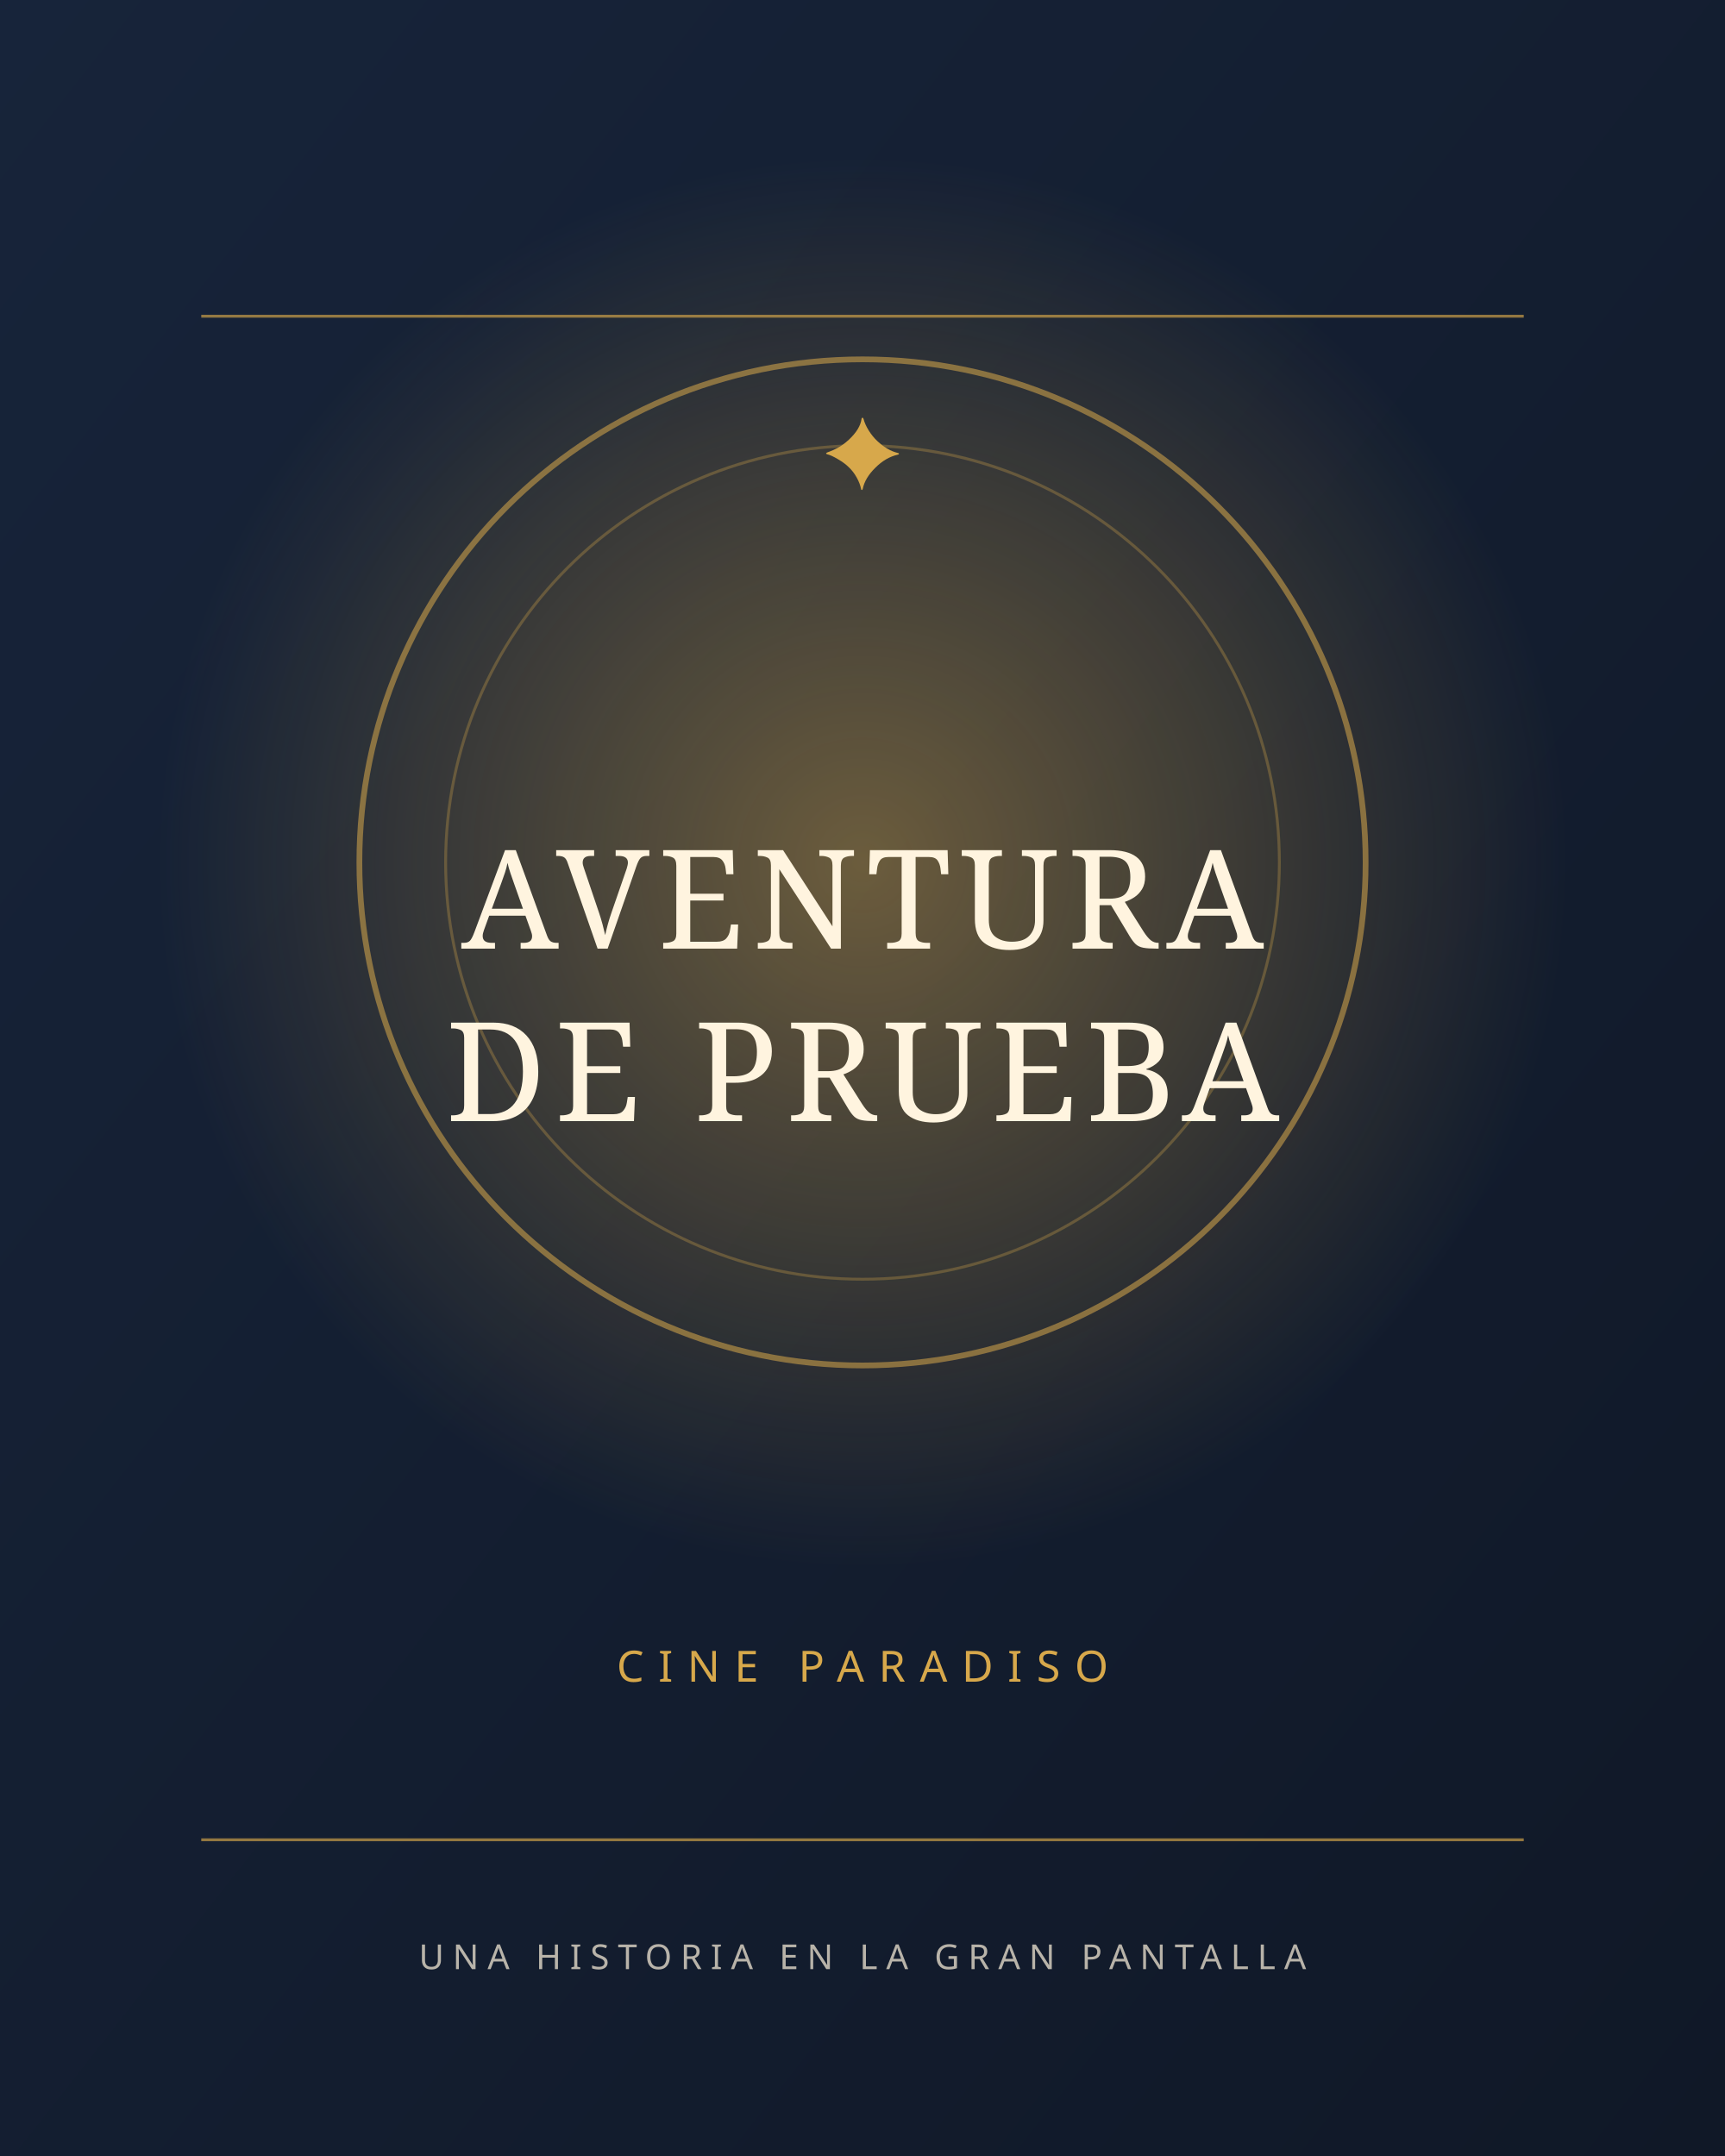
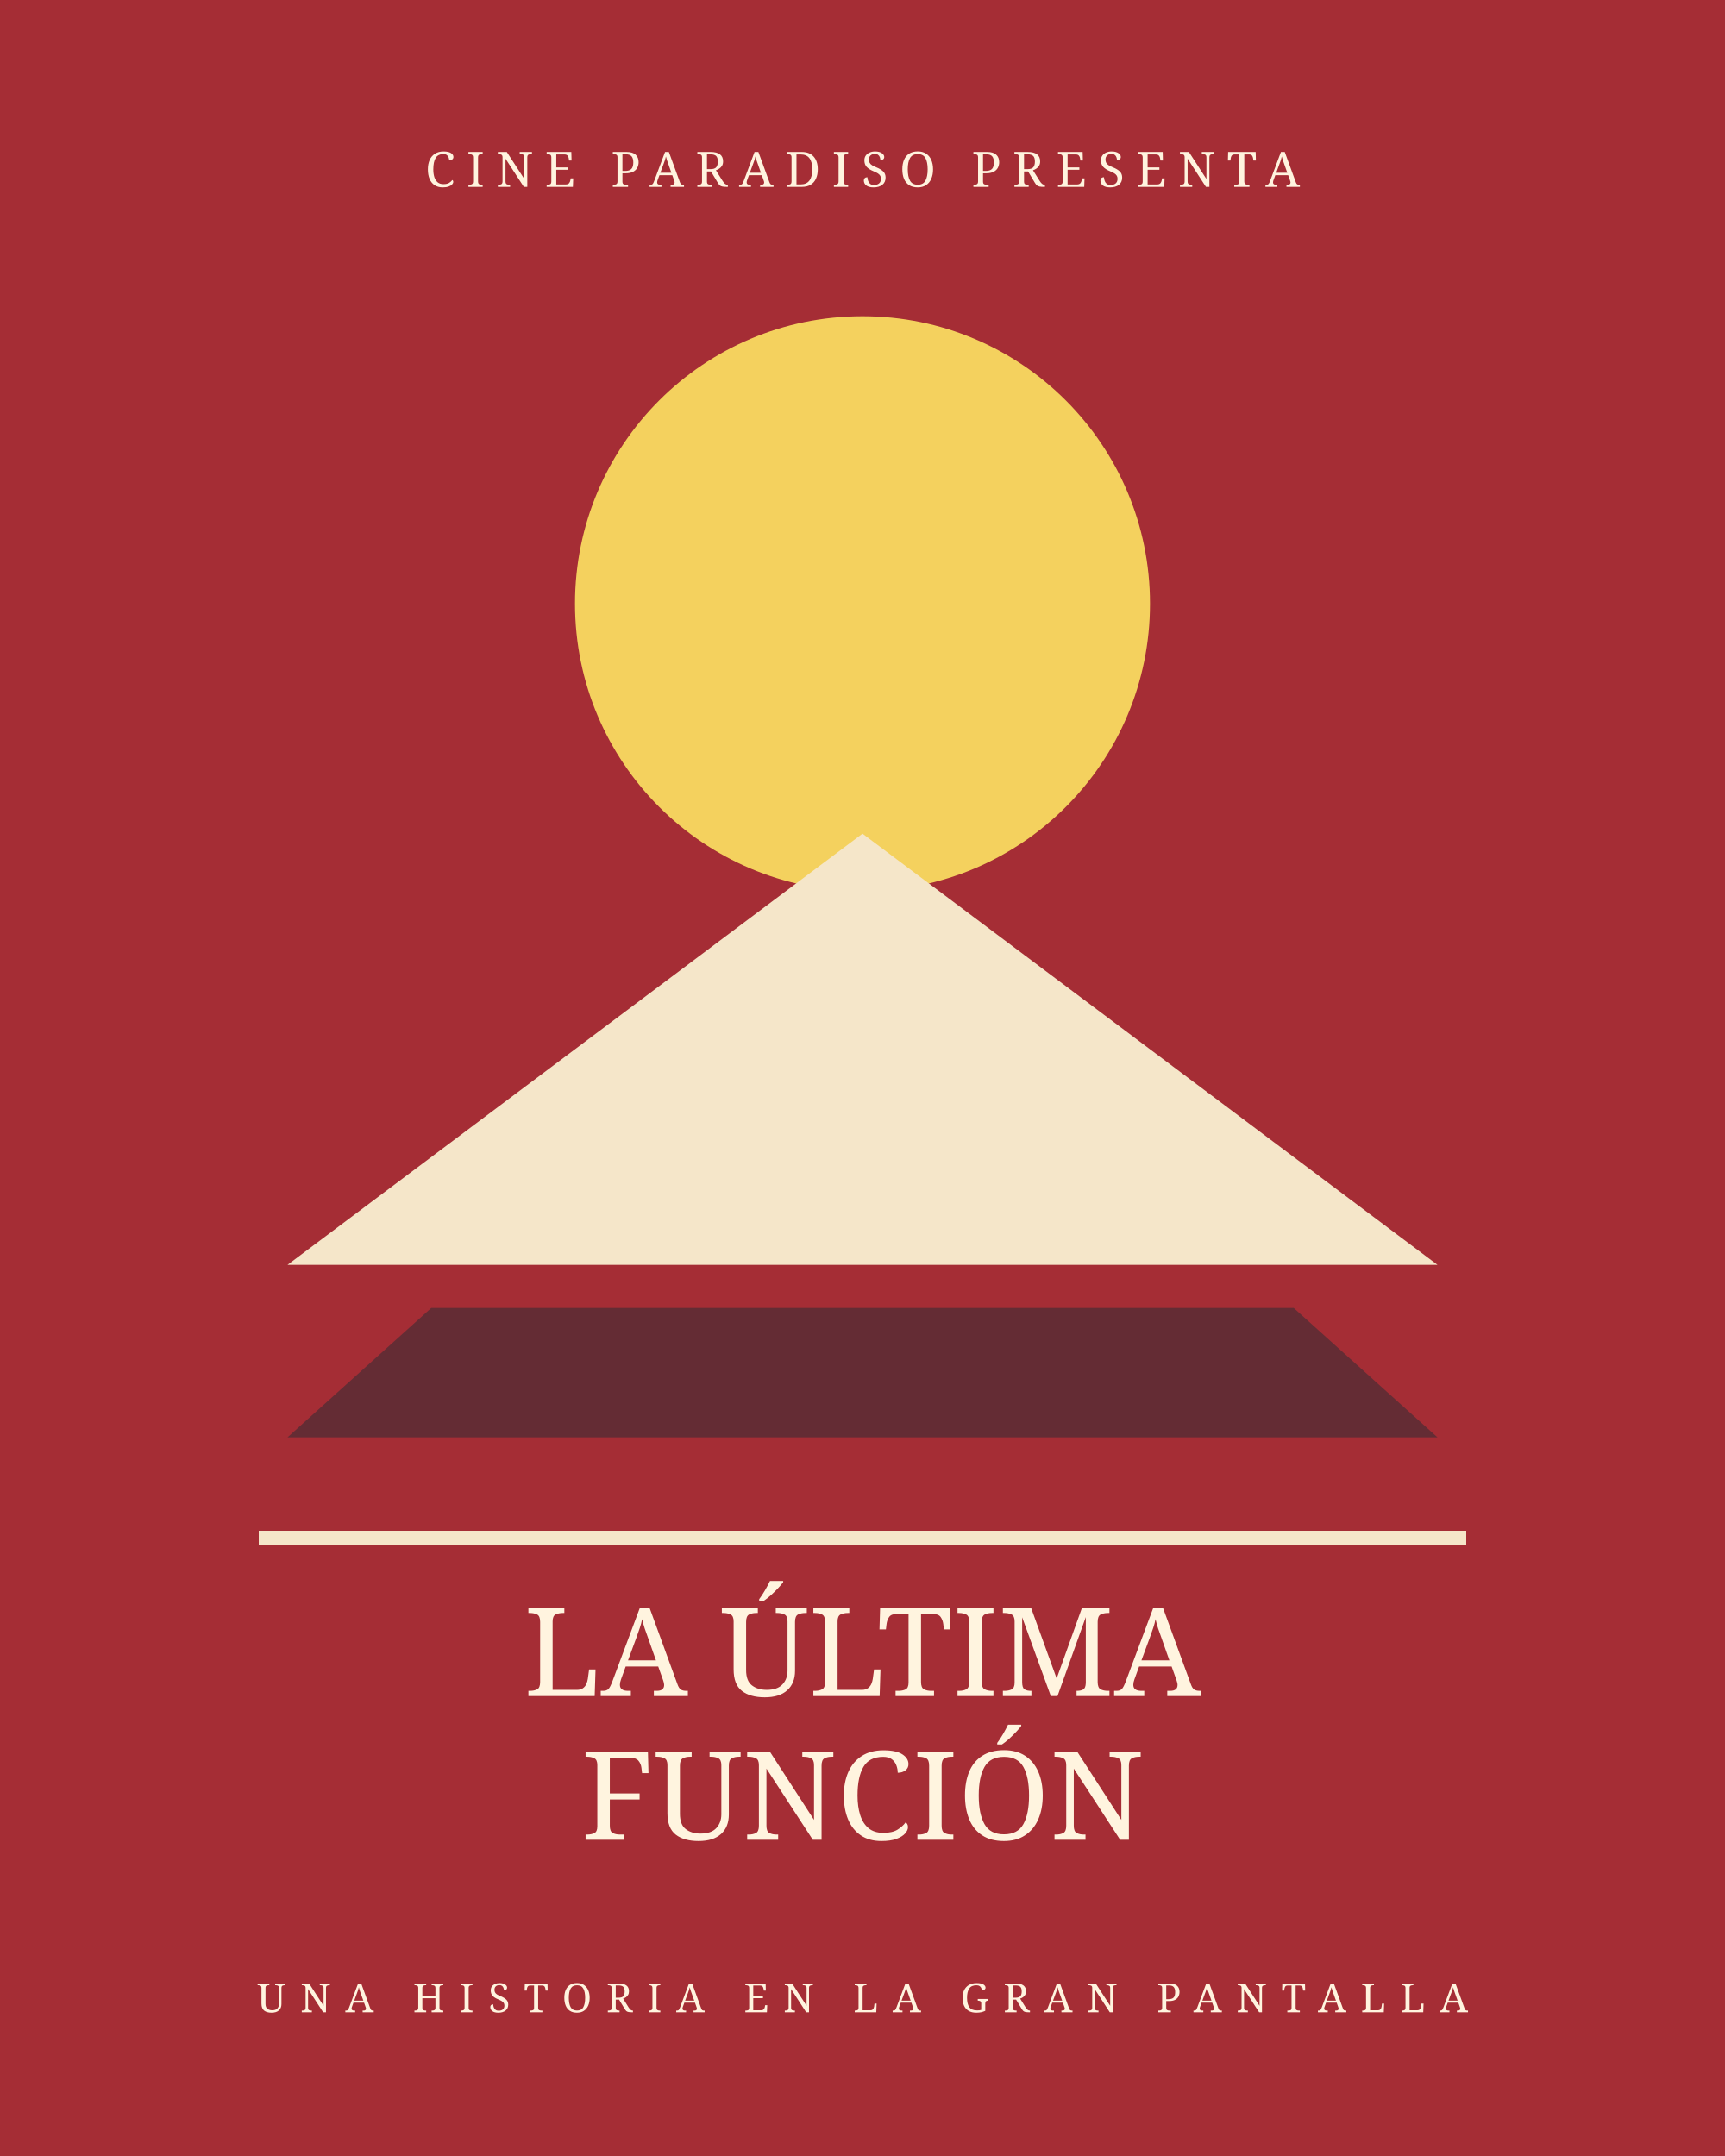
<svg xmlns="http://www.w3.org/2000/svg" viewBox="0 0 600 750">
-   <defs>
-     <linearGradient id="fondo" x1="0" y1="0" x2="1" y2="1">
-       <stop offset="0" stop-color="#17243a" />
-       <stop offset="1" stop-color="#101827" />
-     </linearGradient>
-     <radialGradient id="luz">
-       <stop offset="0" stop-color="#d7a84b" stop-opacity=".45" />
-       <stop offset="1" stop-color="#d7a84b" stop-opacity="0" />
-     </radialGradient>
-   </defs>
-   <rect width="600" height="750" fill="url(#fondo)" />
-   <circle cx="300" cy="300" r="245" fill="url(#luz)" />
-   <circle cx="300" cy="300" r="175" fill="none" stroke="#d7a84b" stroke-opacity=".55" stroke-width="2" />
-   <circle cx="300" cy="300" r="145" fill="none" stroke="#d7a84b" stroke-opacity=".3" />
-   <path d="M70 110 H530 M70 640 H530" stroke="#d7a84b" stroke-opacity=".65" />
-   <text x="300" y="170" text-anchor="middle" fill="#d7a84b" font-family="Georgia,serif" font-size="35">✦</text>
-   <text x="300" y="330" text-anchor="middle" fill="#fff4df" font-family="Georgia,serif" font-size="48" letter-spacing="3">AVENTURA</text>
-   <text x="300" y="390" text-anchor="middle" fill="#fff4df" font-family="Georgia,serif" font-size="48" letter-spacing="3">DE PRUEBA</text>
-   <text x="300" y="585" text-anchor="middle" fill="#d7a84b" font-family="sans-serif" font-size="15" letter-spacing="5">CINE PARADISO</text>
-   <text x="300" y="685" text-anchor="middle" fill="#fff4df" fill-opacity=".7" font-family="sans-serif" font-size="12" letter-spacing="3">UNA HISTORIA EN LA GRAN PANTALLA</text>
+   <rect width="600" height="750" fill="#a52d35" />
+   <circle cx="300" cy="210" r="100" fill="#f4d15e" />
+   <path d="M100 440 L300 290 L500 440 Z" fill="#f5e6c9" />
+   <path d="M150 455 H450 L500 500 H100 Z" fill="#642c34" />
+   <path d="M90 535 H510" stroke="#f5e6c9" stroke-width="5" />
+   <text x="300" y="65" text-anchor="middle" fill="#fff4df" font-family="Georgia,serif" font-size="17" letter-spacing="4">CINE PARADISO PRESENTA</text>
+   <text x="300" y="590" text-anchor="middle" fill="#fff4df" font-family="Georgia,serif" font-size="43">LA ÚLTIMA</text>
+   <text x="300" y="640" text-anchor="middle" fill="#fff4df" font-family="Georgia,serif" font-size="43">FUNCIÓN</text>
+   <text x="300" y="700" text-anchor="middle" fill="#fff4df" font-family="Georgia,serif" font-size="14" letter-spacing="5">UNA HISTORIA EN LA GRAN PANTALLA</text>
</svg>
